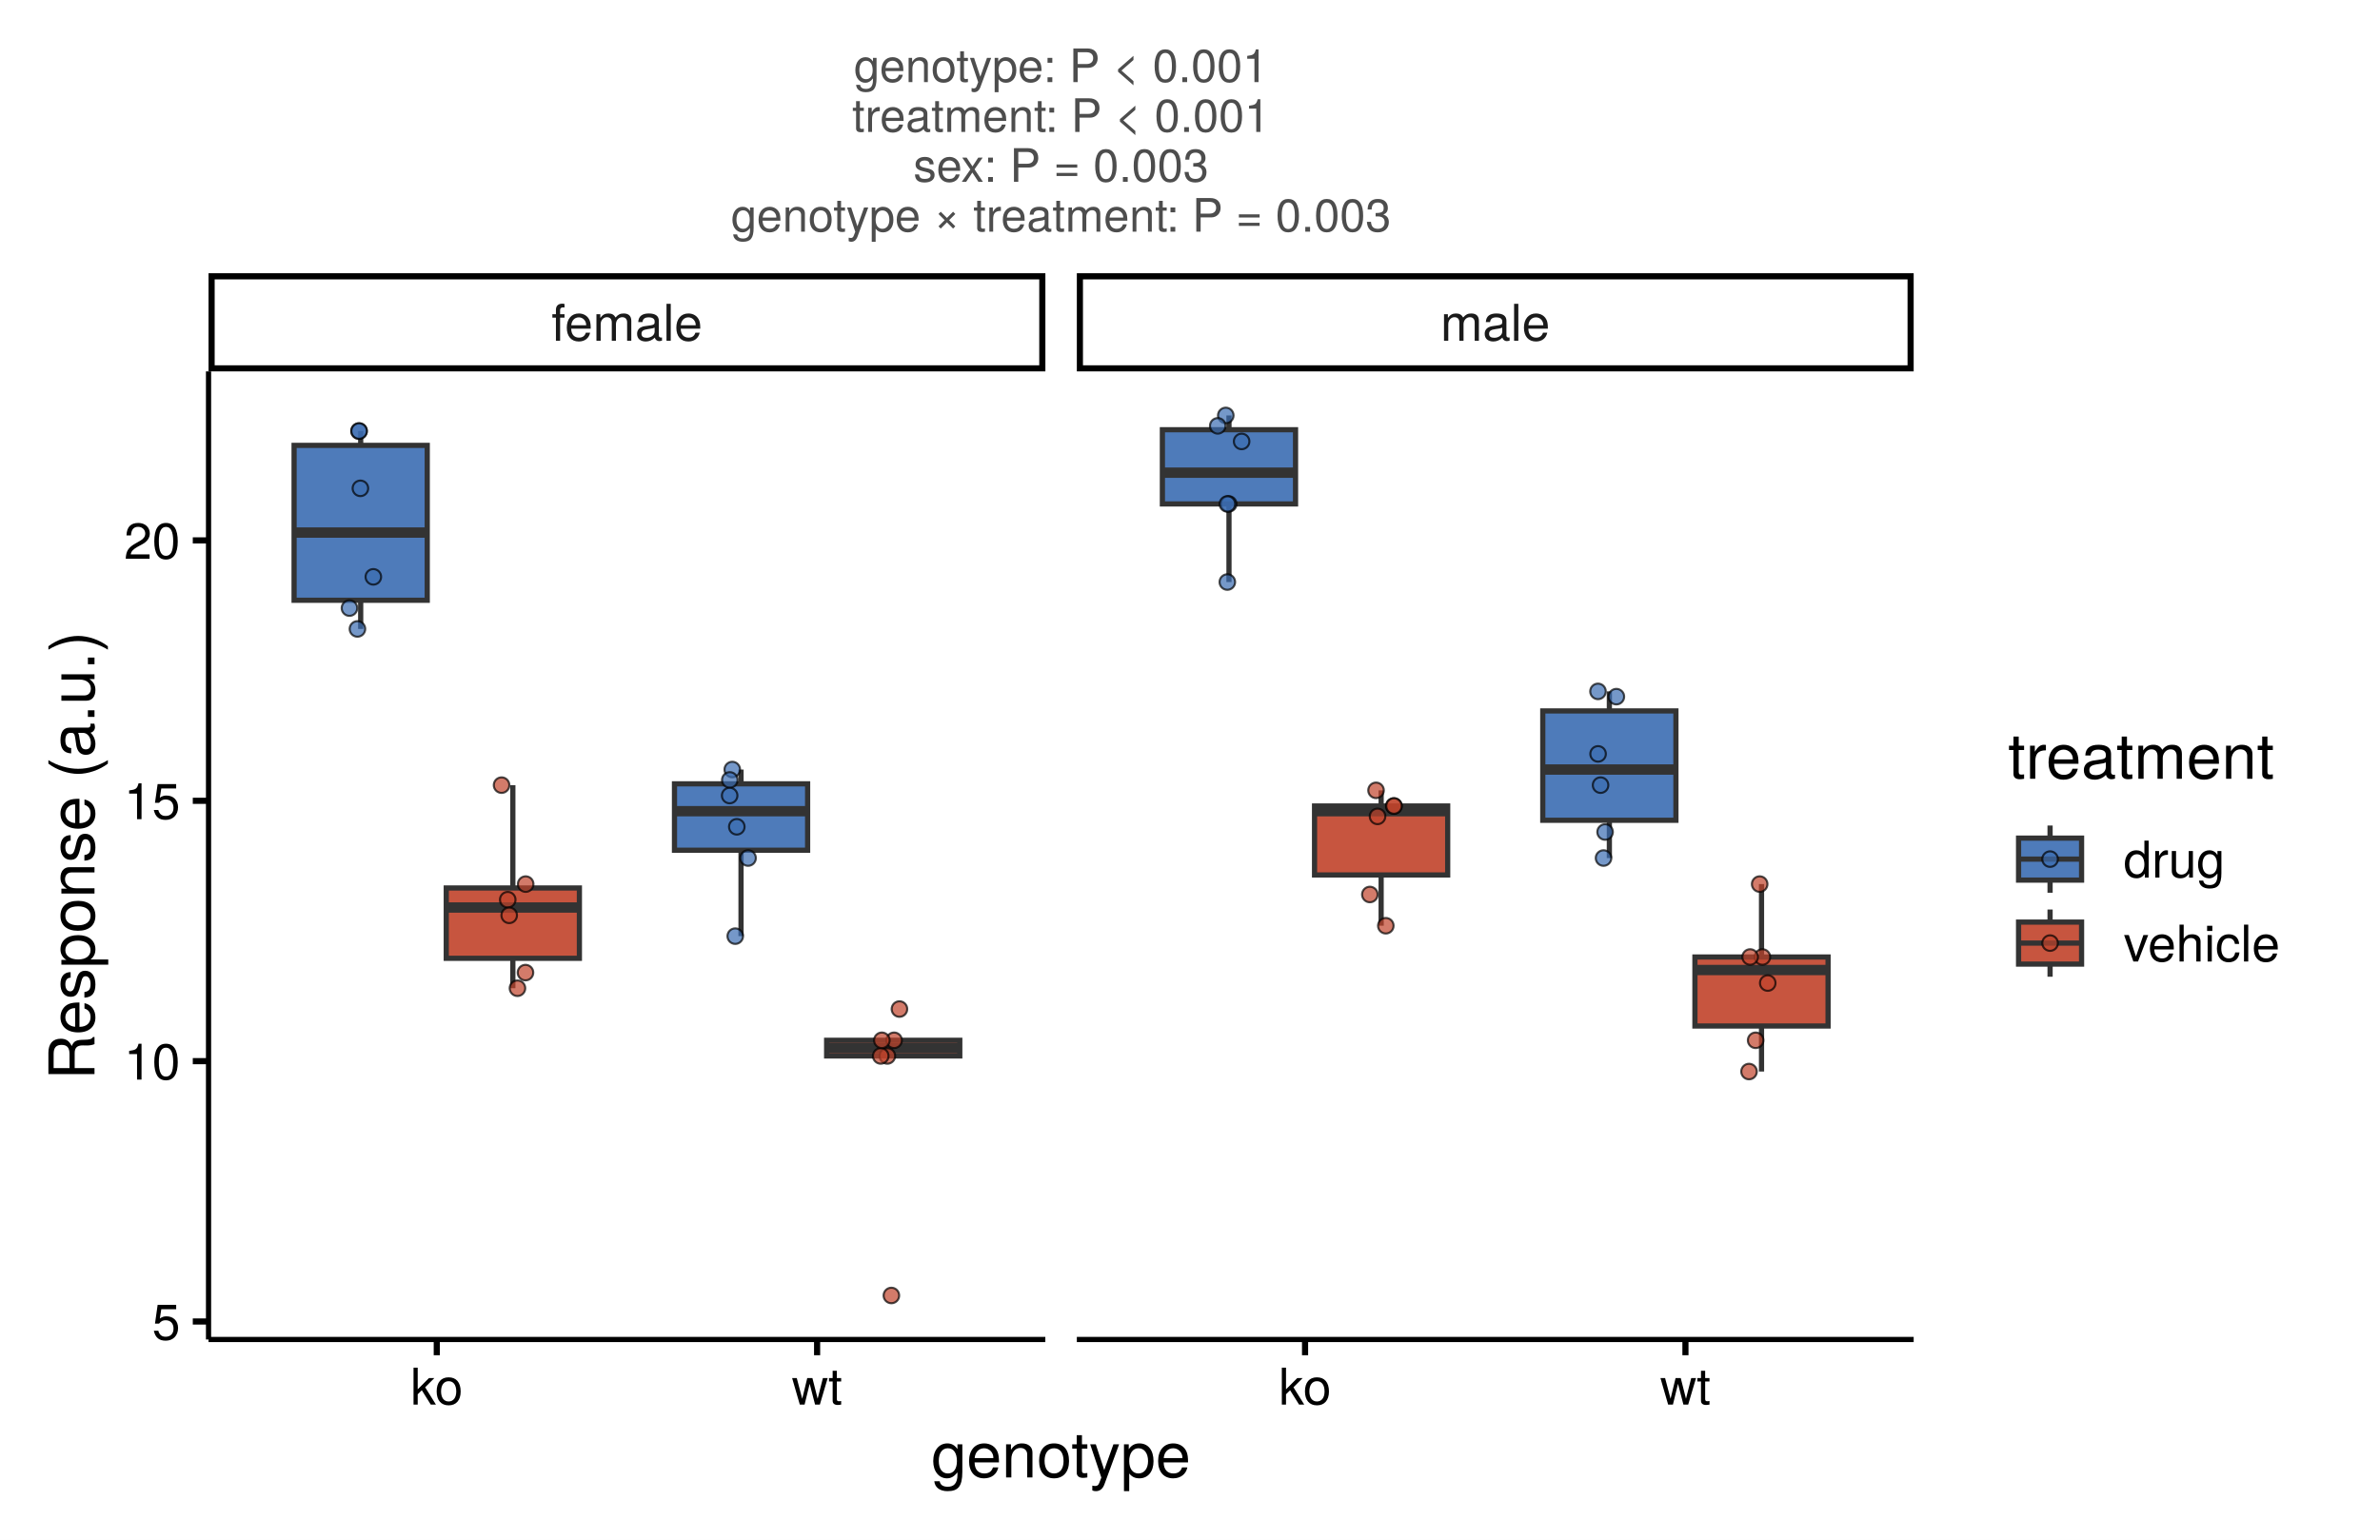
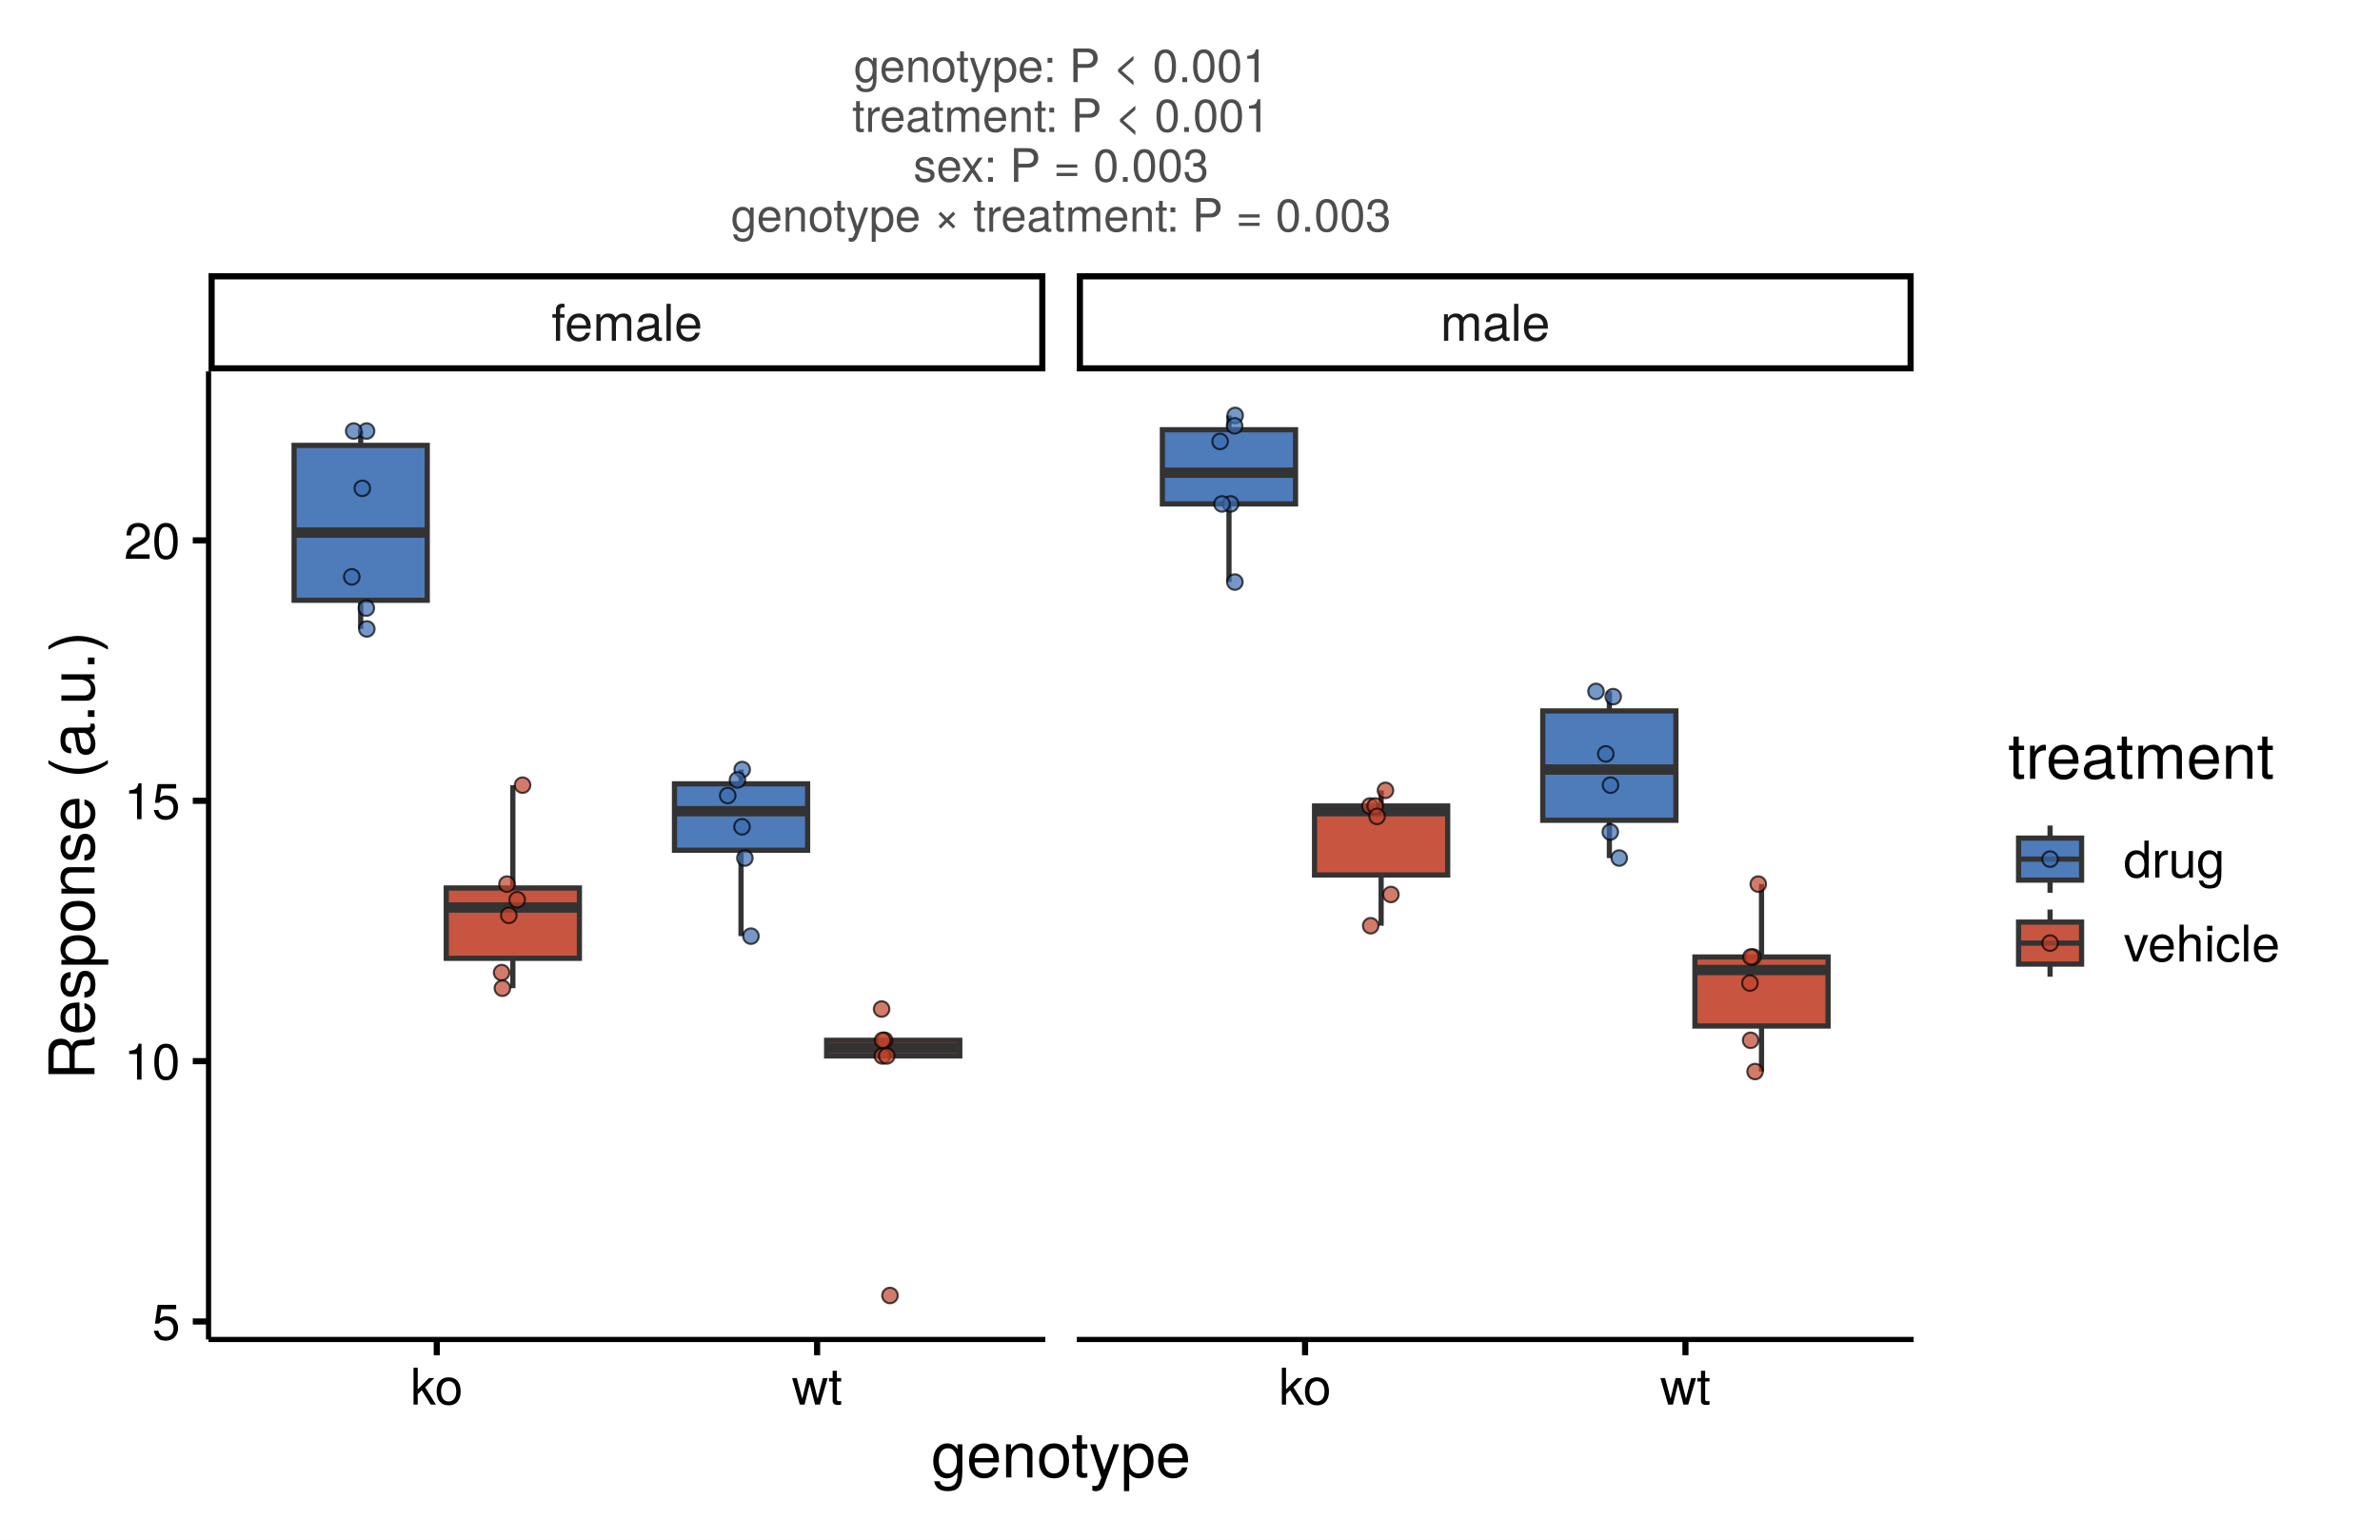
<svg xmlns="http://www.w3.org/2000/svg" class="svglite" width="489.60pt" height="316.80pt" viewBox="0 0 489.60 316.80">
  <defs>
    <style type="text/css">
    .svglite line, .svglite polyline, .svglite polygon, .svglite path, .svglite rect, .svglite circle {
      fill: none;
      stroke: #000000;
      stroke-linecap: round;
      stroke-linejoin: round;
      stroke-miterlimit: 10.00;
    }
    .svglite text {
      white-space: pre;
    }
  </style>
  </defs>
  <rect width="100%" height="100%" style="stroke: none; fill: #FFFFFF;" />
  <defs>
    <clipPath id="cpMC4wMHw0ODkuNjB8MC4wMHwzMTYuODA=">
      <rect x="0.00" y="0.00" width="489.60" height="316.80" />
    </clipPath>
  </defs>
  <g clip-path="url(#cpMC4wMHw0ODkuNjB8MC4wMHwzMTYuODA=)">
    <rect x="-0" y="-0" width="489.60" height="316.80" style="stroke-width: 1.26; stroke: #FFFFFF; fill: #FFFFFF;" />
  </g>
  <defs>
    <clipPath id="cpNDIuOTB8MjE1LjA0fDc2LjQyfDI3NS42MQ==">
      <rect x="42.90" y="76.42" width="172.15" height="199.19" />
    </clipPath>
  </defs>
  <g clip-path="url(#cpNDIuOTB8MjE1LjA0fDc2LjQyfDI3NS42MQ==)">
    <rect x="42.90" y="76.42" width="172.15" height="199.19" style="stroke-width: 1.26; stroke: none; fill: #FFFFFF;" />
    <line x1="74.20" y1="91.64" x2="74.20" y2="88.69" style="stroke-width: 1.07; stroke: #333333; stroke-linecap: butt;" />
    <line x1="74.20" y1="123.51" x2="74.20" y2="129.41" style="stroke-width: 1.07; stroke: #333333; stroke-linecap: butt;" />
    <polygon points="60.50,91.64 60.50,123.51 87.89,123.51 87.89,91.64 60.50,91.64 " style="stroke-width: 1.07; stroke: #333333; stroke-linecap: butt; stroke-linejoin: miter; fill: #3B6DB3; fill-opacity: 0.90;" />
    <line x1="60.50" y1="109.58" x2="87.89" y2="109.58" style="stroke-width: 2.13; stroke: #333333; stroke-linecap: butt; stroke-linejoin: miter;" />
    <line x1="105.50" y1="182.71" x2="105.50" y2="161.55" style="stroke-width: 1.07; stroke: #333333; stroke-linecap: butt;" />
    <line x1="105.50" y1="197.18" x2="105.50" y2="203.34" style="stroke-width: 1.07; stroke: #333333; stroke-linecap: butt;" />
    <polygon points="91.80,182.71 91.80,197.18 119.19,197.18 119.19,182.71 91.80,182.71 " style="stroke-width: 1.07; stroke: #333333; stroke-linecap: butt; stroke-linejoin: miter; fill: #C1432B; fill-opacity: 0.90;" />
    <line x1="91.80" y1="186.73" x2="119.19" y2="186.73" style="stroke-width: 2.13; stroke: #333333; stroke-linecap: butt; stroke-linejoin: miter;" />
    <line x1="152.44" y1="161.28" x2="152.44" y2="158.34" style="stroke-width: 1.07; stroke: #333333; stroke-linecap: butt;" />
    <line x1="152.44" y1="174.94" x2="152.44" y2="192.62" style="stroke-width: 1.07; stroke: #333333; stroke-linecap: butt;" />
    <polygon points="138.75,161.28 138.75,174.94 166.14,174.94 166.14,161.28 138.75,161.28 " style="stroke-width: 1.07; stroke: #333333; stroke-linecap: butt; stroke-linejoin: miter; fill: #3B6DB3; fill-opacity: 0.90;" />
    <line x1="138.75" y1="166.91" x2="166.14" y2="166.91" style="stroke-width: 2.13; stroke: #333333; stroke-linecap: butt; stroke-linejoin: miter;" />
    <line x1="183.74" y1="214.05" x2="183.74" y2="214.05" style="stroke-width: 1.07; stroke: #333333; stroke-linecap: butt;" />
    <line x1="183.74" y1="217.27" x2="183.74" y2="217.27" style="stroke-width: 1.07; stroke: #333333; stroke-linecap: butt;" />
    <polygon points="170.05,214.05 170.05,217.27 197.44,217.27 197.44,214.05 170.05,214.05 " style="stroke-width: 1.07; stroke: #333333; stroke-linecap: butt; stroke-linejoin: miter; fill: #C1432B; fill-opacity: 0.90;" />
    <line x1="170.05" y1="215.66" x2="197.44" y2="215.66" style="stroke-width: 2.13; stroke: #333333; stroke-linecap: butt; stroke-linejoin: miter;" />
-     <circle cx="182.54" cy="217.27" r="1.60" style="stroke-width: 0.43; stroke: #000000; stroke-opacity: 0.70; fill: #C1432B; fill-opacity: 0.70;" />
-     <circle cx="183.93" cy="214.05" r="1.60" style="stroke-width: 0.43; stroke: #000000; stroke-opacity: 0.70; fill: #C1432B; fill-opacity: 0.70;" />
-     <circle cx="185.03" cy="207.62" r="1.60" style="stroke-width: 0.43; stroke: #000000; stroke-opacity: 0.70; fill: #C1432B; fill-opacity: 0.70;" />
-     <circle cx="181.18" cy="217.27" r="1.60" style="stroke-width: 0.43; stroke: #000000; stroke-opacity: 0.70; fill: #C1432B; fill-opacity: 0.70;" />
-     <circle cx="183.37" cy="266.56" r="1.60" style="stroke-width: 0.43; stroke: #000000; stroke-opacity: 0.70; fill: #C1432B; fill-opacity: 0.70;" />
-     <circle cx="181.41" cy="214.05" r="1.60" style="stroke-width: 0.43; stroke: #000000; stroke-opacity: 0.70; fill: #C1432B; fill-opacity: 0.70;" />
-     <circle cx="151.57" cy="170.12" r="1.60" style="stroke-width: 0.43; stroke: #000000; stroke-opacity: 0.70; fill: #3B6DB3; fill-opacity: 0.70;" />
-     <circle cx="150.64" cy="158.34" r="1.60" style="stroke-width: 0.43; stroke: #000000; stroke-opacity: 0.70; fill: #3B6DB3; fill-opacity: 0.70;" />
-     <circle cx="150.13" cy="160.48" r="1.60" style="stroke-width: 0.43; stroke: #000000; stroke-opacity: 0.70; fill: #3B6DB3; fill-opacity: 0.70;" />
-     <circle cx="150.10" cy="163.69" r="1.60" style="stroke-width: 0.43; stroke: #000000; stroke-opacity: 0.70; fill: #3B6DB3; fill-opacity: 0.70;" />
-     <circle cx="151.25" cy="192.62" r="1.60" style="stroke-width: 0.43; stroke: #000000; stroke-opacity: 0.70; fill: #3B6DB3; fill-opacity: 0.70;" />
-     <circle cx="153.89" cy="176.55" r="1.60" style="stroke-width: 0.43; stroke: #000000; stroke-opacity: 0.70; fill: #3B6DB3; fill-opacity: 0.70;" />
-     <circle cx="108.10" cy="200.12" r="1.60" style="stroke-width: 0.43; stroke: #000000; stroke-opacity: 0.70; fill: #C1432B; fill-opacity: 0.70;" />
-     <circle cx="106.45" cy="203.34" r="1.60" style="stroke-width: 0.43; stroke: #000000; stroke-opacity: 0.70; fill: #C1432B; fill-opacity: 0.70;" />
-     <circle cx="103.18" cy="161.55" r="1.60" style="stroke-width: 0.43; stroke: #000000; stroke-opacity: 0.70; fill: #C1432B; fill-opacity: 0.70;" />
-     <circle cx="108.14" cy="181.91" r="1.60" style="stroke-width: 0.43; stroke: #000000; stroke-opacity: 0.70; fill: #C1432B; fill-opacity: 0.70;" />
-     <circle cx="104.45" cy="185.12" r="1.60" style="stroke-width: 0.43; stroke: #000000; stroke-opacity: 0.70; fill: #C1432B; fill-opacity: 0.70;" />
-     <circle cx="104.75" cy="188.34" r="1.60" style="stroke-width: 0.43; stroke: #000000; stroke-opacity: 0.70; fill: #C1432B; fill-opacity: 0.70;" />
-     <circle cx="73.86" cy="88.69" r="1.60" style="stroke-width: 0.43; stroke: #000000; stroke-opacity: 0.70; fill: #3B6DB3; fill-opacity: 0.70;" />
-     <circle cx="76.80" cy="118.69" r="1.60" style="stroke-width: 0.43; stroke: #000000; stroke-opacity: 0.70; fill: #3B6DB3; fill-opacity: 0.70;" />
-     <circle cx="74.14" cy="100.48" r="1.60" style="stroke-width: 0.43; stroke: #000000; stroke-opacity: 0.70; fill: #3B6DB3; fill-opacity: 0.70;" />
-     <circle cx="73.87" cy="88.69" r="1.60" style="stroke-width: 0.43; stroke: #000000; stroke-opacity: 0.70; fill: #3B6DB3; fill-opacity: 0.70;" />
-     <circle cx="73.53" cy="129.41" r="1.60" style="stroke-width: 0.43; stroke: #000000; stroke-opacity: 0.70; fill: #3B6DB3; fill-opacity: 0.70;" />
-     <circle cx="71.89" cy="125.12" r="1.60" style="stroke-width: 0.43; stroke: #000000; stroke-opacity: 0.70; fill: #3B6DB3; fill-opacity: 0.70;" />
+     <circle cx="181.51" cy="217.27" r="1.60" style="stroke-width: 0.43; stroke: #000000; stroke-opacity: 0.70; fill: #C1432B; fill-opacity: 0.70;" />
+     <circle cx="181.99" cy="214.05" r="1.60" style="stroke-width: 0.43; stroke: #000000; stroke-opacity: 0.70; fill: #C1432B; fill-opacity: 0.70;" />
+     <circle cx="181.36" cy="207.62" r="1.60" style="stroke-width: 0.43; stroke: #000000; stroke-opacity: 0.70; fill: #C1432B; fill-opacity: 0.70;" />
+     <circle cx="182.42" cy="217.27" r="1.60" style="stroke-width: 0.43; stroke: #000000; stroke-opacity: 0.70; fill: #C1432B; fill-opacity: 0.70;" />
+     <circle cx="183.08" cy="266.56" r="1.60" style="stroke-width: 0.43; stroke: #000000; stroke-opacity: 0.70; fill: #C1432B; fill-opacity: 0.70;" />
+     <circle cx="181.57" cy="214.05" r="1.60" style="stroke-width: 0.43; stroke: #000000; stroke-opacity: 0.70; fill: #C1432B; fill-opacity: 0.70;" />
+     <circle cx="152.64" cy="170.12" r="1.60" style="stroke-width: 0.43; stroke: #000000; stroke-opacity: 0.70; fill: #3B6DB3; fill-opacity: 0.70;" />
+     <circle cx="152.68" cy="158.34" r="1.60" style="stroke-width: 0.43; stroke: #000000; stroke-opacity: 0.70; fill: #3B6DB3; fill-opacity: 0.70;" />
+     <circle cx="151.71" cy="160.48" r="1.60" style="stroke-width: 0.43; stroke: #000000; stroke-opacity: 0.70; fill: #3B6DB3; fill-opacity: 0.70;" />
+     <circle cx="149.70" cy="163.69" r="1.60" style="stroke-width: 0.43; stroke: #000000; stroke-opacity: 0.70; fill: #3B6DB3; fill-opacity: 0.70;" />
+     <circle cx="154.48" cy="192.62" r="1.60" style="stroke-width: 0.43; stroke: #000000; stroke-opacity: 0.70; fill: #3B6DB3; fill-opacity: 0.70;" />
+     <circle cx="153.23" cy="176.55" r="1.60" style="stroke-width: 0.43; stroke: #000000; stroke-opacity: 0.70; fill: #3B6DB3; fill-opacity: 0.70;" />
+     <circle cx="103.19" cy="200.12" r="1.60" style="stroke-width: 0.43; stroke: #000000; stroke-opacity: 0.70; fill: #C1432B; fill-opacity: 0.70;" />
+     <circle cx="103.35" cy="203.34" r="1.60" style="stroke-width: 0.43; stroke: #000000; stroke-opacity: 0.70; fill: #C1432B; fill-opacity: 0.70;" />
+     <circle cx="107.50" cy="161.55" r="1.60" style="stroke-width: 0.43; stroke: #000000; stroke-opacity: 0.70; fill: #C1432B; fill-opacity: 0.70;" />
+     <circle cx="104.29" cy="181.91" r="1.60" style="stroke-width: 0.43; stroke: #000000; stroke-opacity: 0.70; fill: #C1432B; fill-opacity: 0.70;" />
+     <circle cx="106.39" cy="185.12" r="1.60" style="stroke-width: 0.43; stroke: #000000; stroke-opacity: 0.70; fill: #C1432B; fill-opacity: 0.70;" />
+     <circle cx="104.67" cy="188.34" r="1.60" style="stroke-width: 0.43; stroke: #000000; stroke-opacity: 0.70; fill: #C1432B; fill-opacity: 0.70;" />
+     <circle cx="75.41" cy="88.69" r="1.60" style="stroke-width: 0.43; stroke: #000000; stroke-opacity: 0.70; fill: #3B6DB3; fill-opacity: 0.70;" />
+     <circle cx="72.37" cy="118.69" r="1.60" style="stroke-width: 0.43; stroke: #000000; stroke-opacity: 0.70; fill: #3B6DB3; fill-opacity: 0.70;" />
+     <circle cx="74.53" cy="100.48" r="1.60" style="stroke-width: 0.43; stroke: #000000; stroke-opacity: 0.70; fill: #3B6DB3; fill-opacity: 0.70;" />
+     <circle cx="72.76" cy="88.69" r="1.60" style="stroke-width: 0.43; stroke: #000000; stroke-opacity: 0.70; fill: #3B6DB3; fill-opacity: 0.70;" />
+     <circle cx="75.46" cy="129.41" r="1.60" style="stroke-width: 0.43; stroke: #000000; stroke-opacity: 0.70; fill: #3B6DB3; fill-opacity: 0.70;" />
+     <circle cx="75.36" cy="125.12" r="1.60" style="stroke-width: 0.43; stroke: #000000; stroke-opacity: 0.70; fill: #3B6DB3; fill-opacity: 0.70;" />
  </g>
  <g clip-path="url(#cpMC4wMHw0ODkuNjB8MC4wMHwzMTYuODA=)">
</g>
  <defs>
    <clipPath id="cpMjIxLjUyfDM5My42N3w3Ni40MnwyNzUuNjE=">
      <rect x="221.52" y="76.42" width="172.15" height="199.19" />
    </clipPath>
  </defs>
  <g clip-path="url(#cpMjIxLjUyfDM5My42N3w3Ni40MnwyNzUuNjE=)">
    <rect x="221.52" y="76.42" width="172.15" height="199.19" style="stroke-width: 1.26; stroke: none; fill: #FFFFFF;" />
    <line x1="252.82" y1="88.42" x2="252.82" y2="85.48" style="stroke-width: 1.07; stroke: #333333; stroke-linecap: butt;" />
    <line x1="252.82" y1="103.69" x2="252.82" y2="119.76" style="stroke-width: 1.07; stroke: #333333; stroke-linecap: butt;" />
    <polygon points="239.12,88.42 239.12,103.69 266.51,103.69 266.51,88.42 239.12,88.42 " style="stroke-width: 1.07; stroke: #333333; stroke-linecap: butt; stroke-linejoin: miter; fill: #3B6DB3; fill-opacity: 0.90;" />
    <line x1="239.12" y1="97.26" x2="266.51" y2="97.26" style="stroke-width: 2.13; stroke: #333333; stroke-linecap: butt; stroke-linejoin: miter;" />
    <line x1="284.12" y1="165.84" x2="284.12" y2="162.62" style="stroke-width: 1.07; stroke: #333333; stroke-linecap: butt;" />
    <line x1="284.12" y1="180.03" x2="284.12" y2="190.48" style="stroke-width: 1.07; stroke: #333333; stroke-linecap: butt;" />
    <polygon points="270.42,165.84 270.42,180.03 297.81,180.03 297.81,165.84 270.42,165.84 " style="stroke-width: 1.07; stroke: #333333; stroke-linecap: butt; stroke-linejoin: miter; fill: #C1432B; fill-opacity: 0.90;" />
    <line x1="270.42" y1="166.91" x2="297.81" y2="166.91" style="stroke-width: 2.13; stroke: #333333; stroke-linecap: butt; stroke-linejoin: miter;" />
    <line x1="331.07" y1="146.28" x2="331.07" y2="142.26" style="stroke-width: 1.07; stroke: #333333; stroke-linecap: butt;" />
    <line x1="331.07" y1="168.78" x2="331.07" y2="176.55" style="stroke-width: 1.07; stroke: #333333; stroke-linecap: butt;" />
    <polygon points="317.37,146.28 317.37,168.78 344.76,168.78 344.76,146.28 317.37,146.28 " style="stroke-width: 1.07; stroke: #333333; stroke-linecap: butt; stroke-linejoin: miter; fill: #3B6DB3; fill-opacity: 0.90;" />
    <line x1="317.37" y1="158.34" x2="344.76" y2="158.34" style="stroke-width: 2.13; stroke: #333333; stroke-linecap: butt; stroke-linejoin: miter;" />
    <line x1="362.37" y1="196.91" x2="362.37" y2="181.91" style="stroke-width: 1.07; stroke: #333333; stroke-linecap: butt;" />
    <line x1="362.37" y1="211.11" x2="362.37" y2="220.48" style="stroke-width: 1.07; stroke: #333333; stroke-linecap: butt;" />
    <polygon points="348.67,196.91 348.67,211.11 376.06,211.11 376.06,196.91 348.67,196.91 " style="stroke-width: 1.07; stroke: #333333; stroke-linecap: butt; stroke-linejoin: miter; fill: #C1432B; fill-opacity: 0.90;" />
    <line x1="348.67" y1="199.59" x2="376.06" y2="199.59" style="stroke-width: 2.13; stroke: #333333; stroke-linecap: butt; stroke-linejoin: miter;" />
-     <circle cx="361.16" cy="214.05" r="1.60" style="stroke-width: 0.43; stroke: #000000; stroke-opacity: 0.70; fill: #C1432B; fill-opacity: 0.70;" />
-     <circle cx="362.55" cy="196.91" r="1.60" style="stroke-width: 0.43; stroke: #000000; stroke-opacity: 0.70; fill: #C1432B; fill-opacity: 0.70;" />
-     <circle cx="363.65" cy="202.27" r="1.60" style="stroke-width: 0.43; stroke: #000000; stroke-opacity: 0.70; fill: #C1432B; fill-opacity: 0.70;" />
-     <circle cx="359.80" cy="220.48" r="1.60" style="stroke-width: 0.43; stroke: #000000; stroke-opacity: 0.70; fill: #C1432B; fill-opacity: 0.70;" />
-     <circle cx="361.99" cy="181.91" r="1.60" style="stroke-width: 0.43; stroke: #000000; stroke-opacity: 0.70; fill: #C1432B; fill-opacity: 0.70;" />
-     <circle cx="360.03" cy="196.91" r="1.60" style="stroke-width: 0.43; stroke: #000000; stroke-opacity: 0.70; fill: #C1432B; fill-opacity: 0.70;" />
-     <circle cx="330.19" cy="171.19" r="1.60" style="stroke-width: 0.43; stroke: #000000; stroke-opacity: 0.70; fill: #3B6DB3; fill-opacity: 0.70;" />
-     <circle cx="329.26" cy="161.55" r="1.60" style="stroke-width: 0.43; stroke: #000000; stroke-opacity: 0.70; fill: #3B6DB3; fill-opacity: 0.70;" />
-     <circle cx="328.75" cy="155.12" r="1.60" style="stroke-width: 0.43; stroke: #000000; stroke-opacity: 0.70; fill: #3B6DB3; fill-opacity: 0.70;" />
-     <circle cx="328.73" cy="142.26" r="1.60" style="stroke-width: 0.43; stroke: #000000; stroke-opacity: 0.70; fill: #3B6DB3; fill-opacity: 0.70;" />
-     <circle cx="329.87" cy="176.55" r="1.60" style="stroke-width: 0.43; stroke: #000000; stroke-opacity: 0.70; fill: #3B6DB3; fill-opacity: 0.70;" />
-     <circle cx="332.51" cy="143.34" r="1.60" style="stroke-width: 0.43; stroke: #000000; stroke-opacity: 0.70; fill: #3B6DB3; fill-opacity: 0.70;" />
-     <circle cx="286.73" cy="165.84" r="1.60" style="stroke-width: 0.43; stroke: #000000; stroke-opacity: 0.70; fill: #C1432B; fill-opacity: 0.70;" />
-     <circle cx="285.08" cy="190.48" r="1.60" style="stroke-width: 0.43; stroke: #000000; stroke-opacity: 0.70; fill: #C1432B; fill-opacity: 0.70;" />
-     <circle cx="281.80" cy="184.05" r="1.60" style="stroke-width: 0.43; stroke: #000000; stroke-opacity: 0.70; fill: #C1432B; fill-opacity: 0.70;" />
-     <circle cx="286.77" cy="165.84" r="1.60" style="stroke-width: 0.43; stroke: #000000; stroke-opacity: 0.70; fill: #C1432B; fill-opacity: 0.70;" />
-     <circle cx="283.07" cy="162.62" r="1.60" style="stroke-width: 0.43; stroke: #000000; stroke-opacity: 0.70; fill: #C1432B; fill-opacity: 0.70;" />
-     <circle cx="283.38" cy="167.98" r="1.60" style="stroke-width: 0.43; stroke: #000000; stroke-opacity: 0.70; fill: #C1432B; fill-opacity: 0.70;" />
-     <circle cx="252.48" cy="119.76" r="1.60" style="stroke-width: 0.43; stroke: #000000; stroke-opacity: 0.70; fill: #3B6DB3; fill-opacity: 0.70;" />
-     <circle cx="255.42" cy="90.83" r="1.60" style="stroke-width: 0.43; stroke: #000000; stroke-opacity: 0.70; fill: #3B6DB3; fill-opacity: 0.70;" />
-     <circle cx="252.77" cy="103.69" r="1.60" style="stroke-width: 0.43; stroke: #000000; stroke-opacity: 0.70; fill: #3B6DB3; fill-opacity: 0.70;" />
-     <circle cx="252.49" cy="103.69" r="1.60" style="stroke-width: 0.43; stroke: #000000; stroke-opacity: 0.70; fill: #3B6DB3; fill-opacity: 0.70;" />
-     <circle cx="252.16" cy="85.48" r="1.60" style="stroke-width: 0.43; stroke: #000000; stroke-opacity: 0.70; fill: #3B6DB3; fill-opacity: 0.70;" />
-     <circle cx="250.51" cy="87.62" r="1.60" style="stroke-width: 0.43; stroke: #000000; stroke-opacity: 0.70; fill: #3B6DB3; fill-opacity: 0.70;" />
+     <circle cx="360.13" cy="214.05" r="1.60" style="stroke-width: 0.43; stroke: #000000; stroke-opacity: 0.70; fill: #C1432B; fill-opacity: 0.70;" />
+     <circle cx="360.62" cy="196.91" r="1.60" style="stroke-width: 0.43; stroke: #000000; stroke-opacity: 0.70; fill: #C1432B; fill-opacity: 0.70;" />
+     <circle cx="359.99" cy="202.27" r="1.60" style="stroke-width: 0.43; stroke: #000000; stroke-opacity: 0.70; fill: #C1432B; fill-opacity: 0.70;" />
+     <circle cx="361.04" cy="220.48" r="1.60" style="stroke-width: 0.43; stroke: #000000; stroke-opacity: 0.70; fill: #C1432B; fill-opacity: 0.70;" />
+     <circle cx="361.70" cy="181.91" r="1.60" style="stroke-width: 0.43; stroke: #000000; stroke-opacity: 0.70; fill: #C1432B; fill-opacity: 0.70;" />
+     <circle cx="360.19" cy="196.91" r="1.60" style="stroke-width: 0.43; stroke: #000000; stroke-opacity: 0.70; fill: #C1432B; fill-opacity: 0.70;" />
+     <circle cx="331.26" cy="171.19" r="1.60" style="stroke-width: 0.43; stroke: #000000; stroke-opacity: 0.70; fill: #3B6DB3; fill-opacity: 0.70;" />
+     <circle cx="331.31" cy="161.55" r="1.60" style="stroke-width: 0.43; stroke: #000000; stroke-opacity: 0.70; fill: #3B6DB3; fill-opacity: 0.70;" />
+     <circle cx="330.33" cy="155.12" r="1.60" style="stroke-width: 0.43; stroke: #000000; stroke-opacity: 0.70; fill: #3B6DB3; fill-opacity: 0.70;" />
+     <circle cx="328.32" cy="142.26" r="1.60" style="stroke-width: 0.43; stroke: #000000; stroke-opacity: 0.70; fill: #3B6DB3; fill-opacity: 0.70;" />
+     <circle cx="333.10" cy="176.55" r="1.60" style="stroke-width: 0.43; stroke: #000000; stroke-opacity: 0.70; fill: #3B6DB3; fill-opacity: 0.70;" />
+     <circle cx="331.86" cy="143.34" r="1.60" style="stroke-width: 0.43; stroke: #000000; stroke-opacity: 0.70; fill: #3B6DB3; fill-opacity: 0.70;" />
+     <circle cx="281.82" cy="165.84" r="1.60" style="stroke-width: 0.43; stroke: #000000; stroke-opacity: 0.70; fill: #C1432B; fill-opacity: 0.70;" />
+     <circle cx="281.97" cy="190.48" r="1.60" style="stroke-width: 0.43; stroke: #000000; stroke-opacity: 0.70; fill: #C1432B; fill-opacity: 0.70;" />
+     <circle cx="286.13" cy="184.05" r="1.60" style="stroke-width: 0.43; stroke: #000000; stroke-opacity: 0.70; fill: #C1432B; fill-opacity: 0.70;" />
+     <circle cx="282.91" cy="165.84" r="1.60" style="stroke-width: 0.43; stroke: #000000; stroke-opacity: 0.70; fill: #C1432B; fill-opacity: 0.70;" />
+     <circle cx="285.01" cy="162.62" r="1.60" style="stroke-width: 0.43; stroke: #000000; stroke-opacity: 0.70; fill: #C1432B; fill-opacity: 0.70;" />
+     <circle cx="283.29" cy="167.98" r="1.60" style="stroke-width: 0.43; stroke: #000000; stroke-opacity: 0.70; fill: #C1432B; fill-opacity: 0.70;" />
+     <circle cx="254.03" cy="119.76" r="1.60" style="stroke-width: 0.43; stroke: #000000; stroke-opacity: 0.70; fill: #3B6DB3; fill-opacity: 0.70;" />
+     <circle cx="250.99" cy="90.83" r="1.60" style="stroke-width: 0.43; stroke: #000000; stroke-opacity: 0.70; fill: #3B6DB3; fill-opacity: 0.70;" />
+     <circle cx="253.15" cy="103.69" r="1.60" style="stroke-width: 0.43; stroke: #000000; stroke-opacity: 0.70; fill: #3B6DB3; fill-opacity: 0.70;" />
+     <circle cx="251.38" cy="103.69" r="1.60" style="stroke-width: 0.43; stroke: #000000; stroke-opacity: 0.70; fill: #3B6DB3; fill-opacity: 0.70;" />
+     <circle cx="254.09" cy="85.48" r="1.60" style="stroke-width: 0.43; stroke: #000000; stroke-opacity: 0.70; fill: #3B6DB3; fill-opacity: 0.70;" />
+     <circle cx="253.98" cy="87.62" r="1.60" style="stroke-width: 0.43; stroke: #000000; stroke-opacity: 0.70; fill: #3B6DB3; fill-opacity: 0.70;" />
  </g>
  <g clip-path="url(#cpMC4wMHw0ODkuNjB8MC4wMHwzMTYuODA=)">
</g>
  <defs>
    <clipPath id="cpNDIuOTB8MjE1LjA0fDU2LjIyfDc2LjQy">
      <rect x="42.90" y="56.22" width="172.15" height="20.20" />
    </clipPath>
  </defs>
  <g clip-path="url(#cpNDIuOTB8MjE1LjA0fDU2LjIyfDc2LjQy)">
    <rect x="42.90" y="56.22" width="172.15" height="20.20" style="stroke-width: 2.52; fill: #FFFFFF;" />
    <text x="128.97" y="70.11" text-anchor="middle" style="font-size: 10.40px; font-weight: 0;fill: #1A1A1A; font-family: &quot;TeX Gyre Heros&quot;;" textLength="31.17px" lengthAdjust="spacingAndGlyphs">female</text>
  </g>
  <g clip-path="url(#cpMC4wMHw0ODkuNjB8MC4wMHwzMTYuODA=)">
</g>
  <defs>
    <clipPath id="cpMjIxLjUyfDM5My42N3w1Ni4yMnw3Ni40Mg==">
      <rect x="221.52" y="56.22" width="172.15" height="20.20" />
    </clipPath>
  </defs>
  <g clip-path="url(#cpMjIxLjUyfDM5My42N3w1Ni4yMnw3Ni40Mg==)">
    <rect x="221.52" y="56.22" width="172.15" height="20.20" style="stroke-width: 2.52; fill: #FFFFFF;" />
    <text x="307.59" y="70.11" text-anchor="middle" style="font-size: 10.40px; font-weight: 0;fill: #1A1A1A; font-family: &quot;TeX Gyre Heros&quot;;" textLength="22.51px" lengthAdjust="spacingAndGlyphs">male</text>
  </g>
  <g clip-path="url(#cpMC4wMHw0ODkuNjB8MC4wMHwzMTYuODA=)">
    <polyline points="42.90,275.61 215.04,275.61 " style="stroke-width: 1.07; stroke-linecap: butt;" />
    <polyline points="89.85,278.85 89.85,275.61 " style="stroke-width: 1.26; stroke-linecap: butt;" />
    <polyline points="168.09,278.85 168.09,275.61 " style="stroke-width: 1.26; stroke-linecap: butt;" />
    <text x="89.85" y="289.01" text-anchor="middle" style="font-size: 10.40px; font-weight: 0; font-family: &quot;TeX Gyre Heros&quot;;" textLength="10.97px" lengthAdjust="spacingAndGlyphs">ko</text>
    <text x="168.09" y="289.01" text-anchor="middle" style="font-size: 10.40px; font-weight: 0; font-family: &quot;TeX Gyre Heros&quot;;" textLength="10.39px" lengthAdjust="spacingAndGlyphs">wt</text>
    <polyline points="221.52,275.61 393.67,275.61 " style="stroke-width: 1.07; stroke-linecap: butt;" />
    <polyline points="268.47,278.85 268.47,275.61 " style="stroke-width: 1.26; stroke-linecap: butt;" />
    <polyline points="346.72,278.85 346.72,275.61 " style="stroke-width: 1.26; stroke-linecap: butt;" />
    <text x="268.47" y="289.01" text-anchor="middle" style="font-size: 10.40px; font-weight: 0; font-family: &quot;TeX Gyre Heros&quot;;" textLength="10.97px" lengthAdjust="spacingAndGlyphs">ko</text>
    <text x="346.72" y="289.01" text-anchor="middle" style="font-size: 10.40px; font-weight: 0; font-family: &quot;TeX Gyre Heros&quot;;" textLength="10.39px" lengthAdjust="spacingAndGlyphs">wt</text>
    <polyline points="42.90,275.61 42.90,76.42 " style="stroke-width: 1.07; stroke-linecap: butt;" />
    <text x="37.07" y="275.70" text-anchor="end" style="font-size: 10.40px; font-weight: 0; font-family: &quot;TeX Gyre Heros&quot;;" textLength="5.77px" lengthAdjust="spacingAndGlyphs">5</text>
    <text x="37.07" y="222.13" text-anchor="end" style="font-size: 10.40px; font-weight: 0; font-family: &quot;TeX Gyre Heros&quot;;" textLength="11.55px" lengthAdjust="spacingAndGlyphs">10</text>
    <text x="37.07" y="168.55" text-anchor="end" style="font-size: 10.40px; font-weight: 0; font-family: &quot;TeX Gyre Heros&quot;;" textLength="11.55px" lengthAdjust="spacingAndGlyphs">15</text>
    <text x="37.07" y="114.98" text-anchor="end" style="font-size: 10.40px; font-weight: 0; font-family: &quot;TeX Gyre Heros&quot;;" textLength="11.55px" lengthAdjust="spacingAndGlyphs">20</text>
    <polyline points="39.66,271.91 42.90,271.91 " style="stroke-width: 1.26; stroke-linecap: butt;" />
    <polyline points="39.66,218.34 42.90,218.34 " style="stroke-width: 1.26; stroke-linecap: butt;" />
    <polyline points="39.66,164.77 42.90,164.77 " style="stroke-width: 1.26; stroke-linecap: butt;" />
    <polyline points="39.66,111.19 42.90,111.19 " style="stroke-width: 1.26; stroke-linecap: butt;" />
    <text x="218.28" y="303.99" text-anchor="middle" style="font-size: 13.00px; font-weight: 0; font-family: &quot;TeX Gyre Heros&quot;;" textLength="53.49px" lengthAdjust="spacingAndGlyphs">genotype</text>
    <text transform="translate(19.44,176.02) rotate(-90)" text-anchor="middle" style="font-size: 13.00px; font-weight: 0; font-family: &quot;TeX Gyre Heros&quot;;" textLength="92.49px" lengthAdjust="spacingAndGlyphs">Response (a.u.)</text>
    <rect x="406.62" y="142.86" width="69.04" height="66.31" style="stroke-width: 1.26; stroke: none; fill: #FFFFFF;" />
    <text x="413.09" y="160.24" style="font-size: 13.00px; font-weight: 0; font-family: &quot;TeX Gyre Heros&quot;;" textLength="54.91px" lengthAdjust="spacingAndGlyphs">treatment</text>
    <rect x="413.09" y="168.13" width="17.28" height="17.28" style="stroke-width: 1.26; stroke: none; fill: #FFFFFF;" />
    <polyline points="421.73,183.69 421.73,181.09 " style="stroke-width: 1.07; stroke: #333333; stroke-linecap: butt; stroke-linejoin: miter;" />
    <polyline points="421.73,172.45 421.73,169.86 " style="stroke-width: 1.07; stroke: #333333; stroke-linecap: butt; stroke-linejoin: miter;" />
    <rect x="415.25" y="172.45" width="12.96" height="8.64" style="stroke-width: 1.07; stroke: #333333; stroke-linecap: butt; stroke-linejoin: miter; fill: #3B6DB3; fill-opacity: 0.90;" />
    <polyline points="415.25,176.77 428.21,176.77 " style="stroke-width: 1.07; stroke: #333333; stroke-linecap: butt; stroke-linejoin: miter;" />
    <circle cx="421.73" cy="176.77" r="1.60" style="stroke-width: 0.43; stroke: #000000; stroke-opacity: 0.70; fill: #3B6DB3; fill-opacity: 0.70;" />
    <rect x="413.09" y="185.41" width="17.28" height="17.28" style="stroke-width: 1.26; stroke: none; fill: #FFFFFF;" />
    <polyline points="421.73,200.97 421.73,198.37 " style="stroke-width: 1.07; stroke: #333333; stroke-linecap: butt; stroke-linejoin: miter;" />
    <polyline points="421.73,189.73 421.73,187.14 " style="stroke-width: 1.07; stroke: #333333; stroke-linecap: butt; stroke-linejoin: miter;" />
    <rect x="415.25" y="189.73" width="12.96" height="8.64" style="stroke-width: 1.07; stroke: #333333; stroke-linecap: butt; stroke-linejoin: miter; fill: #C1432B; fill-opacity: 0.90;" />
    <polyline points="415.25,194.05 428.21,194.05 " style="stroke-width: 1.07; stroke: #333333; stroke-linecap: butt; stroke-linejoin: miter;" />
    <circle cx="421.73" cy="194.05" r="1.60" style="stroke-width: 0.43; stroke: #000000; stroke-opacity: 0.70; fill: #C1432B; fill-opacity: 0.70;" />
    <text x="436.85" y="180.56" style="font-size: 10.40px; font-weight: 0; font-family: &quot;TeX Gyre Heros&quot;;" textLength="20.79px" lengthAdjust="spacingAndGlyphs">drug</text>
    <text x="436.85" y="197.84" style="font-size: 10.40px; font-weight: 0; font-family: &quot;TeX Gyre Heros&quot;;" textLength="32.33px" lengthAdjust="spacingAndGlyphs">vehicle</text>
    <text x="218.28" y="16.89" text-anchor="middle" style="font-size: 9.50px; font-weight: 0;fill: #4D4D4D; font-family: &quot;TeX Gyre Heros&quot;;" textLength="85.34px" lengthAdjust="spacingAndGlyphs">genotype: P &lt; 0.001</text>
    <text x="218.28" y="27.15" text-anchor="middle" style="font-size: 9.50px; font-weight: 0;fill: #4D4D4D; font-family: &quot;TeX Gyre Heros&quot;;" textLength="86.38px" lengthAdjust="spacingAndGlyphs">treatment: P &lt; 0.001</text>
    <text x="218.28" y="37.41" text-anchor="middle" style="font-size: 9.50px; font-weight: 0;fill: #4D4D4D; font-family: &quot;TeX Gyre Heros&quot;;" textLength="61.03px" lengthAdjust="spacingAndGlyphs">sex: P = 0.003</text>
    <text x="218.28" y="47.67" text-anchor="middle" style="font-size: 9.50px; font-weight: 0;fill: #4D4D4D; font-family: &quot;TeX Gyre Heros&quot;;" textLength="136.32px" lengthAdjust="spacingAndGlyphs">genotype × treatment: P = 0.003</text>
  </g>
</svg>
